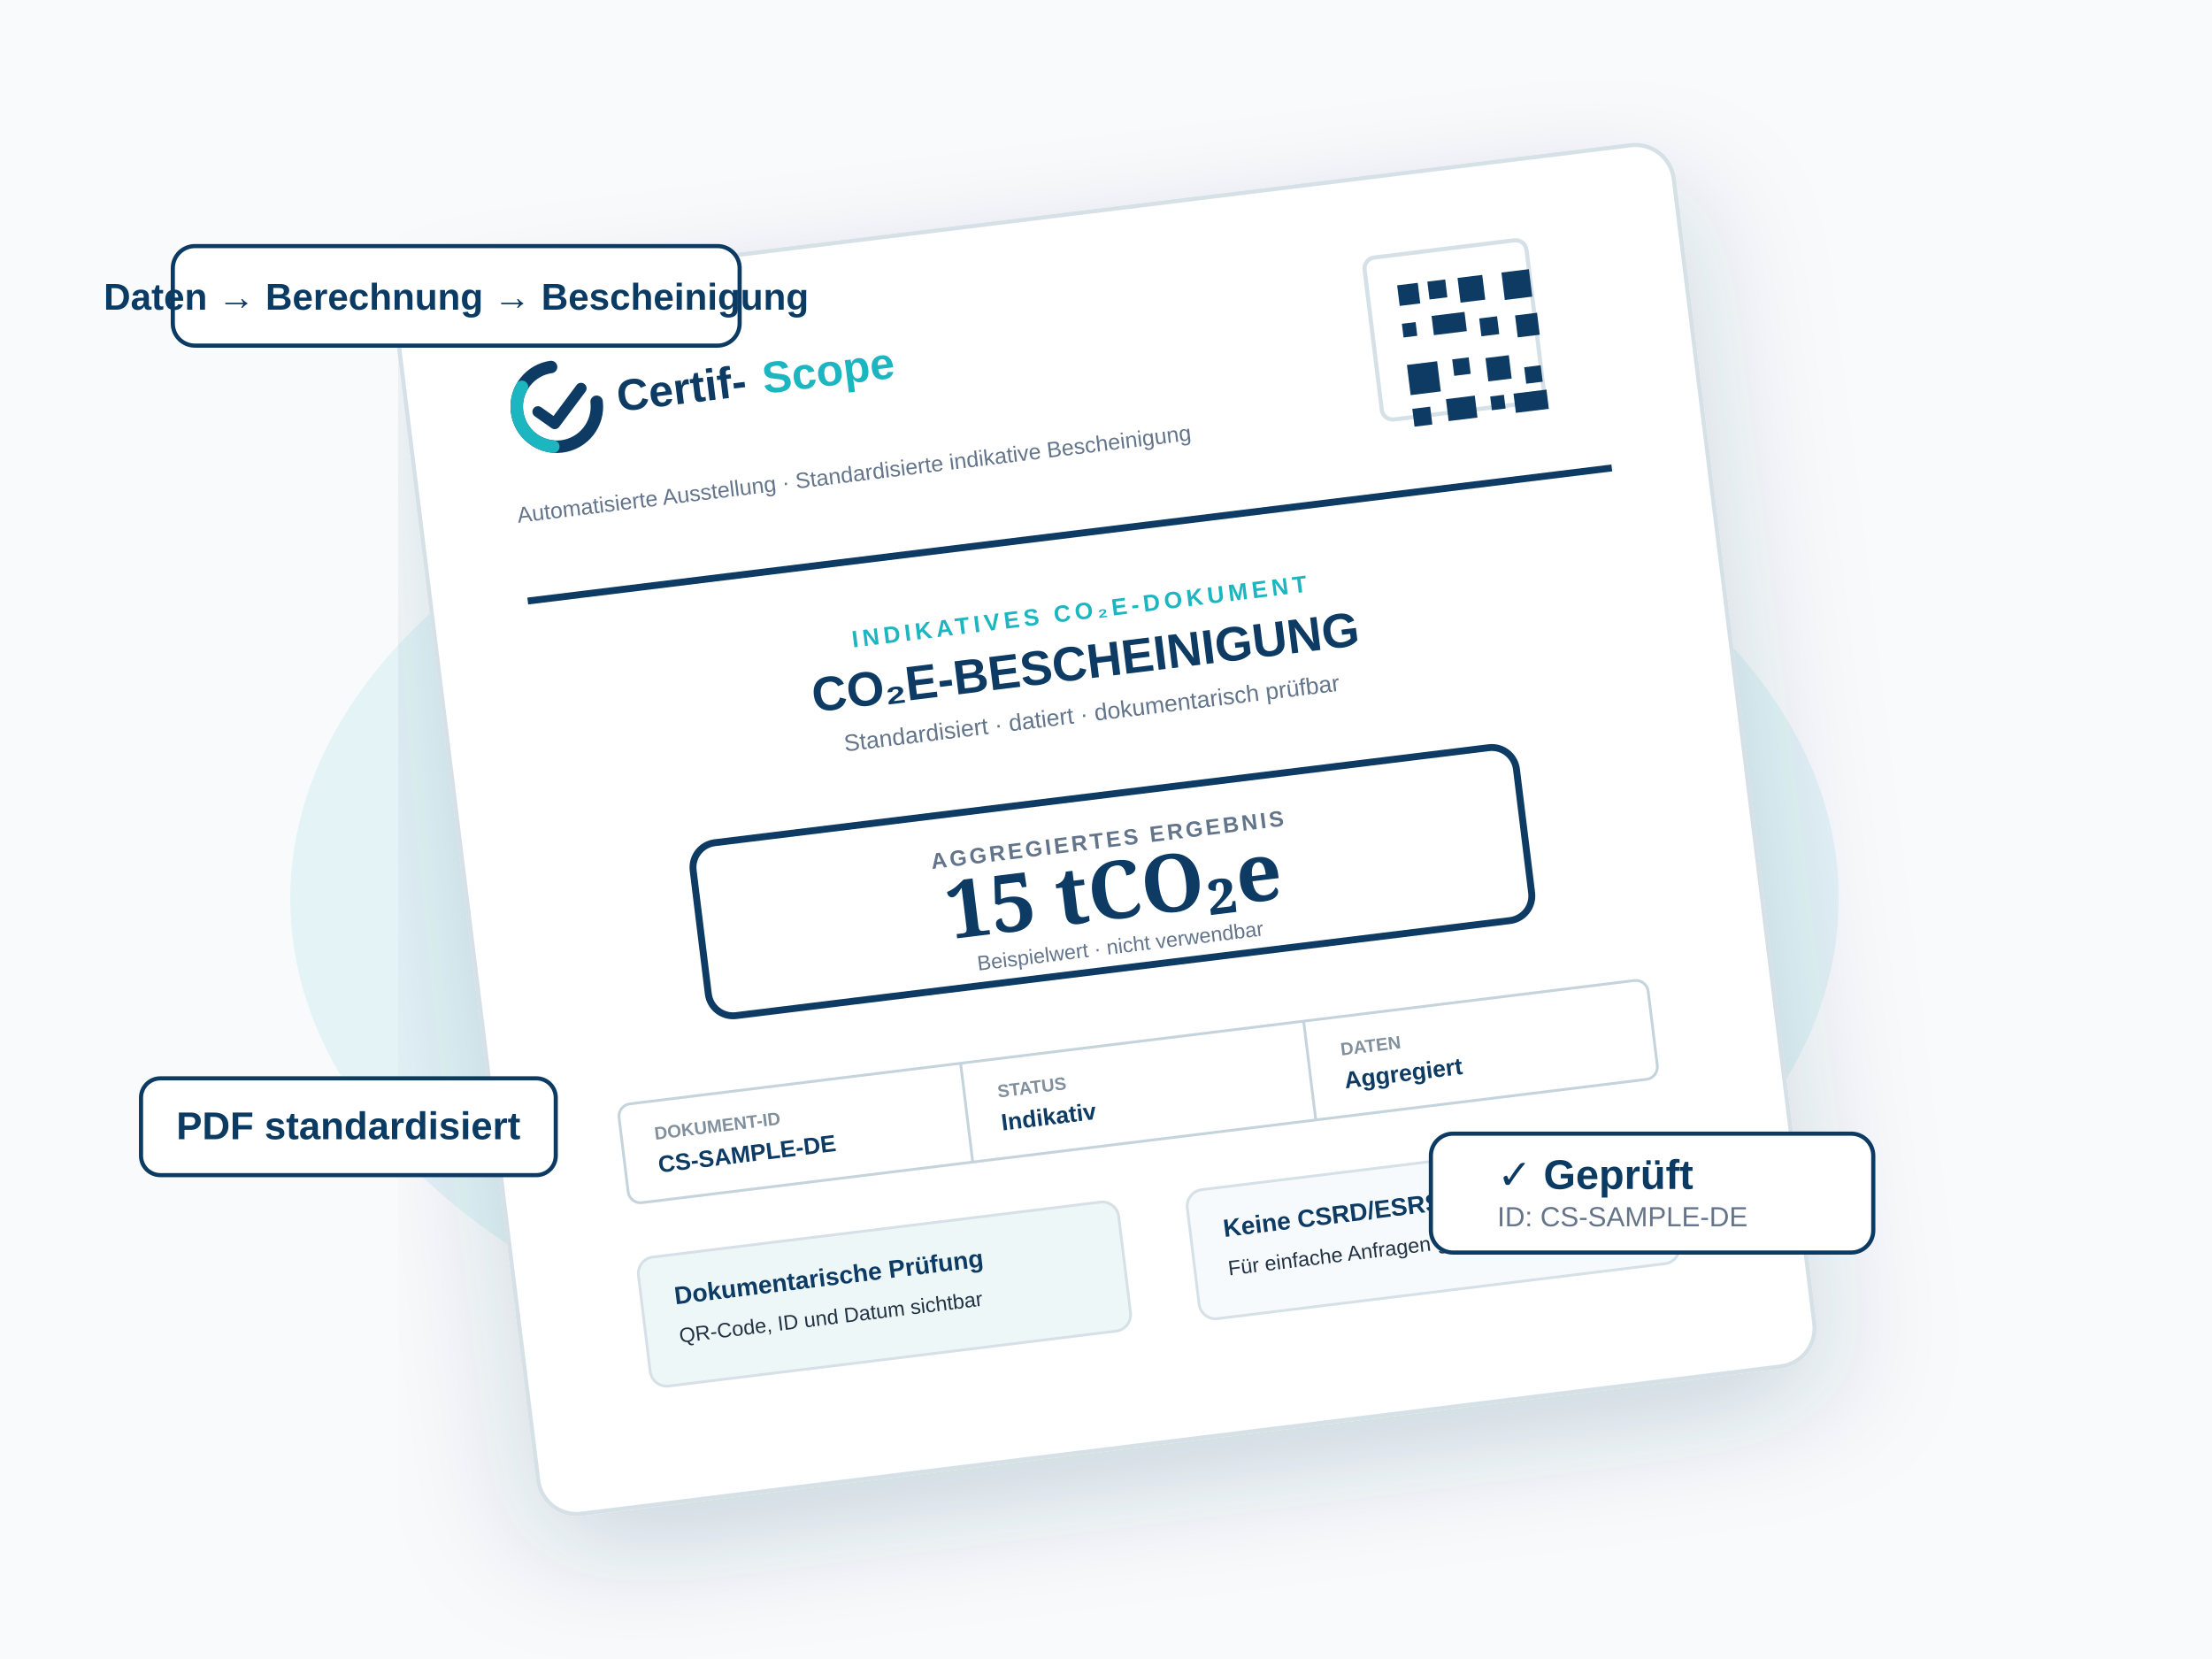
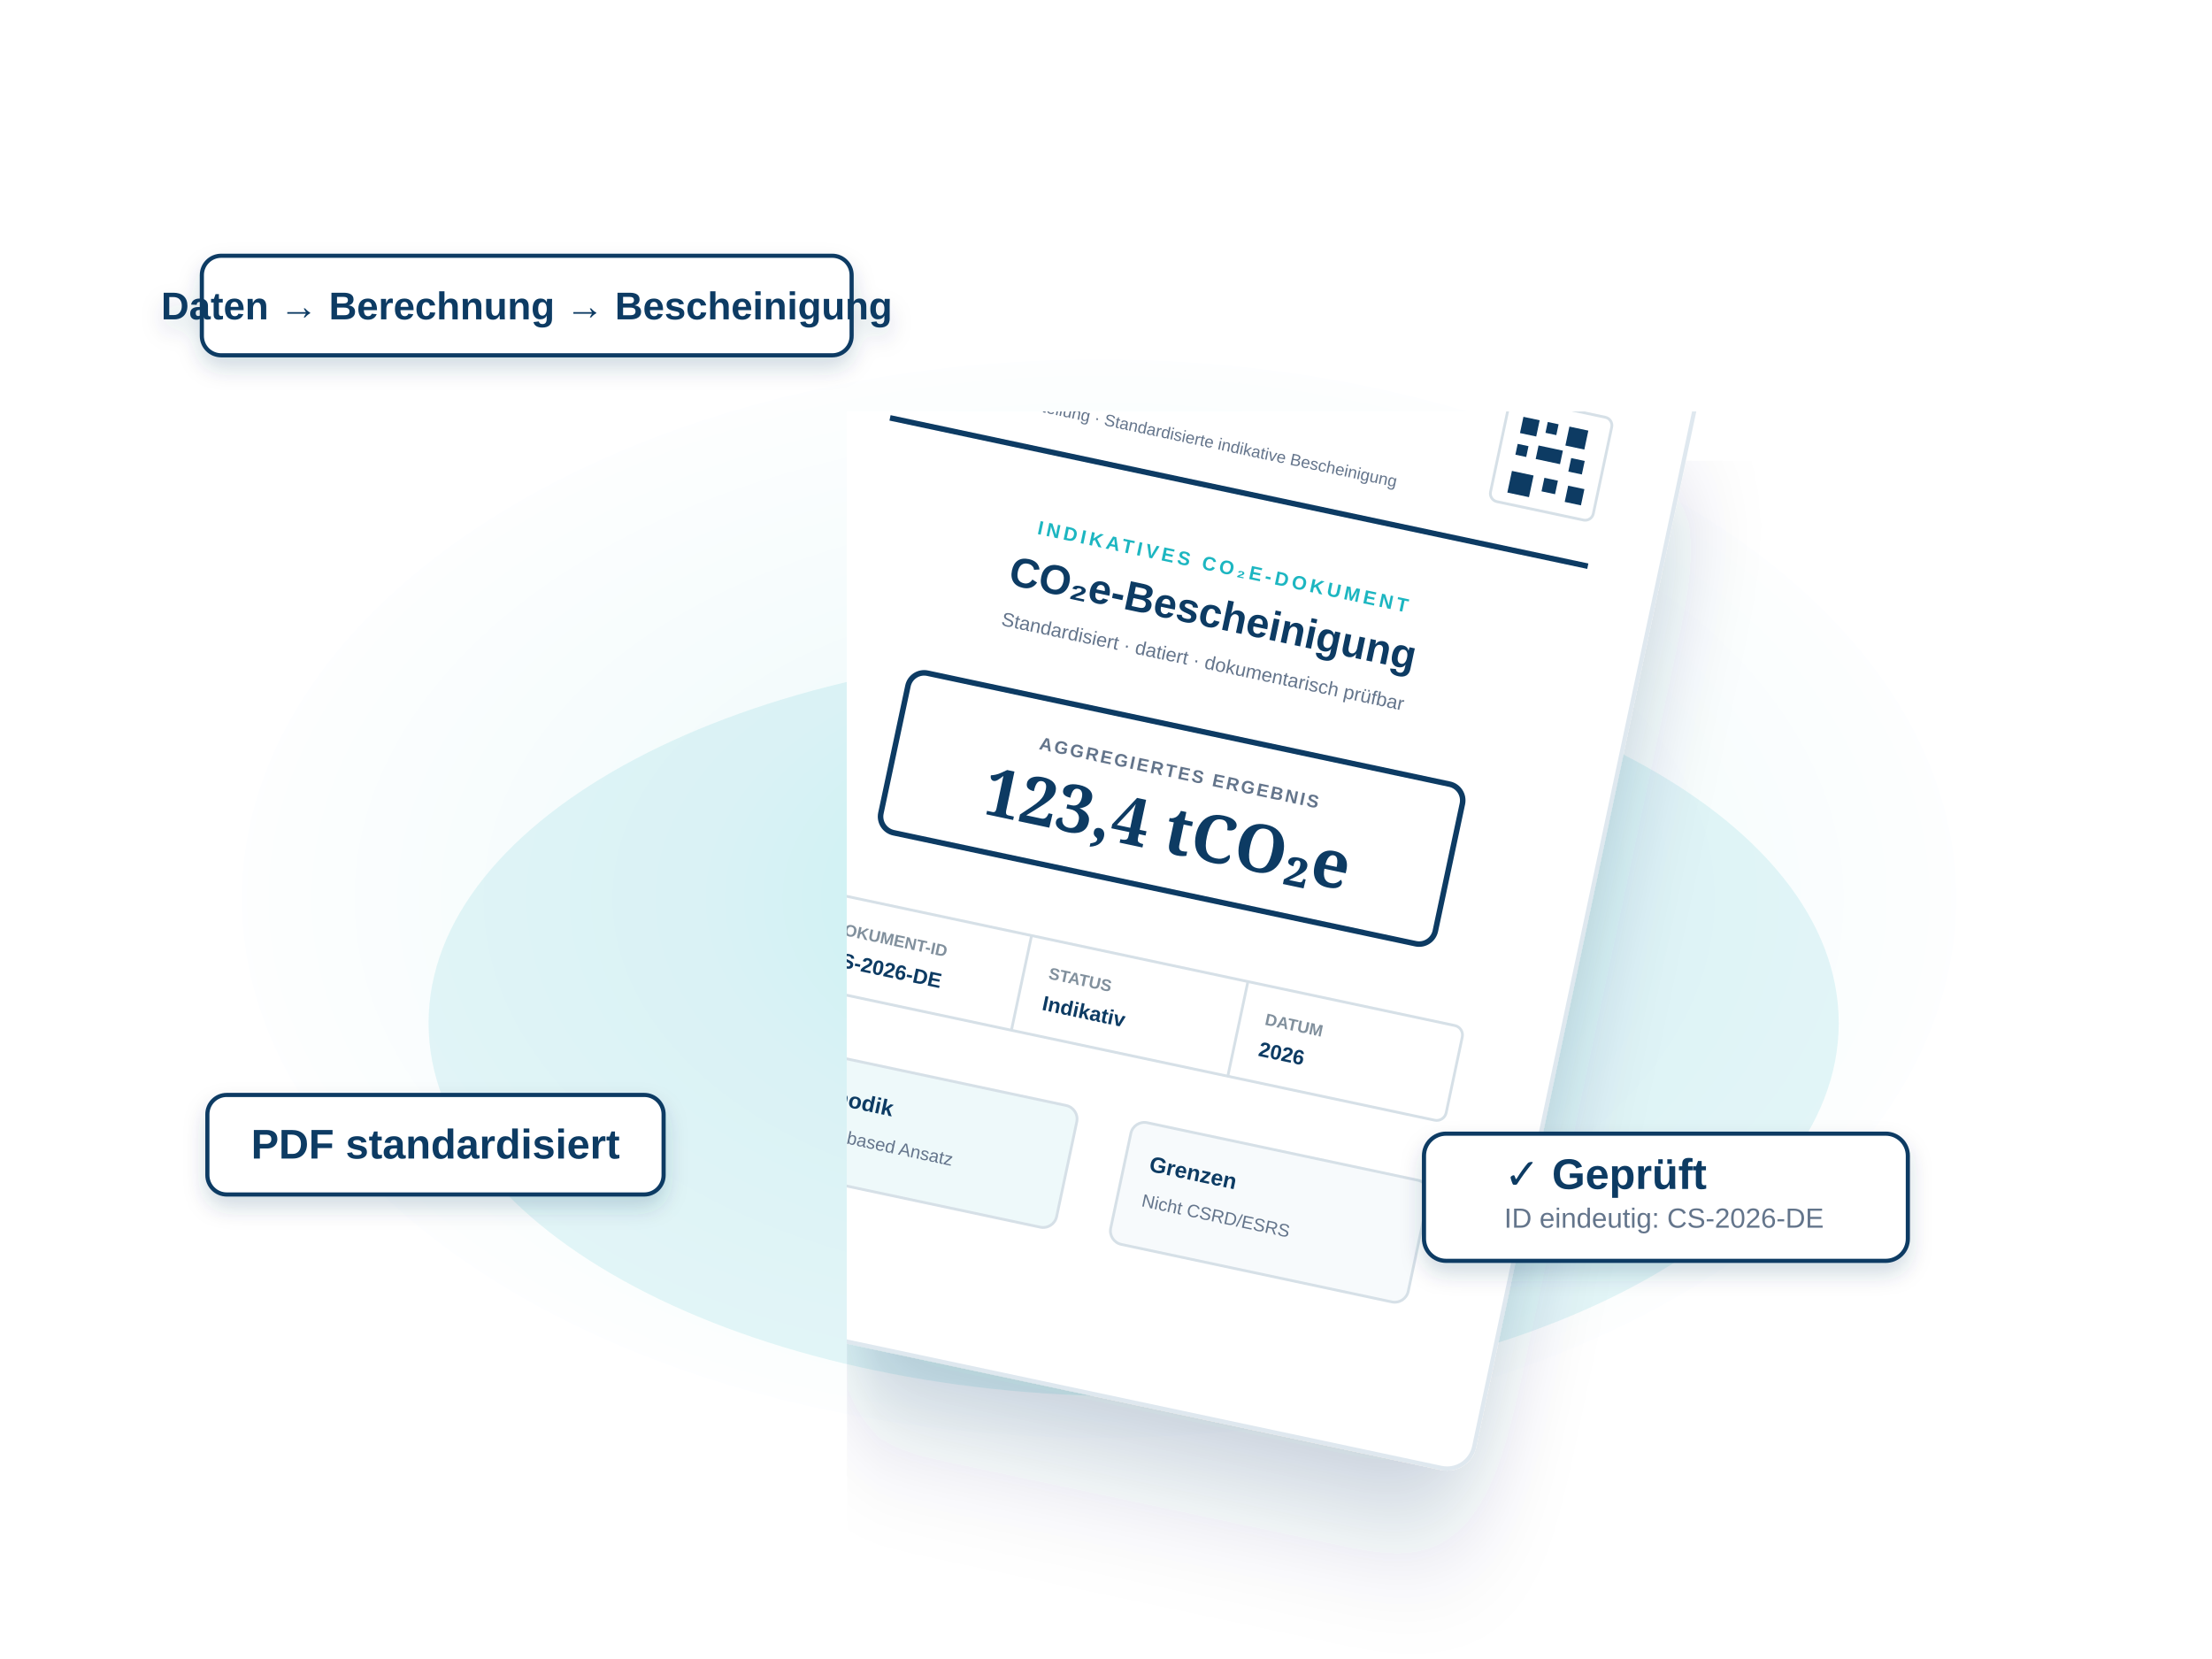
<svg xmlns="http://www.w3.org/2000/svg" width="1600" height="1200" viewBox="0 0 1600 1200" fill="none">
  <defs>
-     <filter id="shadow" x="0" y="0" width="1600" height="1200" filterUnits="userSpaceOnUse">
-       <feDropShadow dx="0" dy="30" stdDeviation="45" flood-color="#0B3A63" flood-opacity="0.18" />
+     <radialGradient id="bgGlow" cx="50%" cy="50%" r="55%">
+       <stop offset="0%" stop-color="#DDF8FA" />
+       <stop offset="45%" stop-color="#F3FBFC" />
+       <stop offset="100%" stop-color="#FFFFFF" />
+     </radialGradient>
+     <filter id="paperShadow" x="220" y="120" width="1060" height="980" filterUnits="userSpaceOnUse">
+       <feDropShadow dx="0" dy="36" stdDeviation="42" flood-color="#0B3A63" flood-opacity="0.24" />
+     </filter>
+     <filter id="labelShadow" x="0" y="0" width="1600" height="1200" filterUnits="userSpaceOnUse">
+       <feDropShadow dx="0" dy="8" stdDeviation="8" flood-color="#0B3A63" flood-opacity="0.18" />
    </filter>
  </defs>
-   <rect width="1600" height="1200" fill="#F8FAFC" />
-   <ellipse cx="770" cy="650" rx="560" ry="360" fill="#1FB6C1" opacity="0.10" />
-   <g transform="translate(335 155) rotate(-7 465 445)" filter="url(#shadow)">
-     <rect x="0" y="0" width="930" height="890" rx="28" fill="white" stroke="#D6E0E7" stroke-width="3" />
-     <g transform="translate(70 55)">
-       <circle cx="38" cy="38" r="29" fill="none" stroke="#0B3A63" stroke-width="9" stroke-linecap="round" stroke-dasharray="136 50" />
-       <circle cx="38" cy="38" r="29" fill="none" stroke="#1FB6C1" stroke-width="9" stroke-linecap="round" stroke-dasharray="58 128" transform="rotate(102 38 38)" />
-       <path d="M24 40L35 50L57 27" stroke="#0B3A63" stroke-width="8" stroke-linecap="round" stroke-linejoin="round" />
-       <text x="82" y="47" font-family="Arial, Helvetica, sans-serif" font-size="32" font-weight="800" fill="#0B3A63">Certif-</text>
-       <text x="188" y="47" font-family="Arial, Helvetica, sans-serif" font-size="32" font-weight="800" fill="#1FB6C1">Scope</text>
-       <text x="0" y="118" font-family="Arial, Helvetica, sans-serif" font-size="16" fill="#64748B">Automatisierte Ausstellung · Standardisierte indikative Bescheinigung</text>
+   <rect width="1600" height="1200" fill="#FFFFFF" />
+   <ellipse cx="795" cy="650" rx="620" ry="390" fill="url(#bgGlow)" />
+   <ellipse cx="820" cy="740" rx="510" ry="270" fill="#1FB6C1" opacity="0.12" />
+   <g filter="url(#paperShadow)" transform="translate(530 190) rotate(12 310 430)">
+     <rect x="0" y="0" width="620" height="820" rx="20" fill="white" stroke="#DFE8EF" stroke-width="3" />
+     <g transform="translate(52 48)">
+       <circle cx="28" cy="28" r="21" fill="none" stroke="#0B3A63" stroke-width="6" stroke-linecap="round" stroke-dasharray="98 38" />
+       <circle cx="28" cy="28" r="21" fill="none" stroke="#1FB6C1" stroke-width="6" stroke-linecap="round" stroke-dasharray="42 94" transform="rotate(102 28 28)" />
+       <path d="M18 30L26 37L42 20" stroke="#0B3A63" stroke-width="5" stroke-linecap="round" stroke-linejoin="round" />
+       <text x="64" y="36" font-family="Arial, Helvetica, sans-serif" font-size="24" font-weight="800" fill="#0B3A63">Certif-</text>
+       <text x="142" y="36" font-family="Arial, Helvetica, sans-serif" font-size="24" font-weight="800" fill="#1FB6C1">Scope</text>
+       <text x="0" y="85" font-family="Arial, Helvetica, sans-serif" font-size="12" fill="#64748B">Automatisierte Ausstellung · Standardisierte indikative Bescheinigung</text>
    </g>
-     <rect x="700" y="58" width="118" height="118" rx="8" fill="white" stroke="#D6E0E7" stroke-width="3" />
-     <g fill="#0B3A63" transform="translate(722 80)">
-       <rect x="0" y="0" width="15" height="15" />
-       <rect x="22" y="0" width="13" height="13" />
-       <rect x="44" y="0" width="18" height="18" />
-       <rect x="76" y="0" width="20" height="20" />
-       <rect x="0" y="28" width="10" height="10" />
-       <rect x="22" y="25" width="24" height="14" />
-       <rect x="56" y="31" width="13" height="13" />
-       <rect x="82" y="32" width="16" height="16" />
-       <rect x="0" y="58" width="22" height="22" />
-       <rect x="33" y="58" width="12" height="12" />
-       <rect x="57" y="60" width="17" height="17" />
-       <rect x="84" y="70" width="12" height="12" />
-       <rect x="0" y="90" width="13" height="13" />
-       <rect x="25" y="86" width="21" height="16" />
-       <rect x="57" y="88" width="10" height="10" />
-       <rect x="74" y="88" width="24" height="14" />
+     <g transform="translate(488 52)">
+       <rect width="76" height="76" rx="6" fill="white" stroke="#D6E0E7" stroke-width="2" />
+       <g fill="#0B3A63" transform="translate(12 12)">
+         <rect x="0" y="0" width="12" height="12" />
+         <rect x="18" y="0" width="8" height="8" />
+         <rect x="34" y="0" width="14" height="14" />
+         <rect x="0" y="20" width="8" height="8" />
+         <rect x="15" y="18" width="18" height="10" />
+         <rect x="40" y="22" width="10" height="10" />
+         <rect x="0" y="40" width="16" height="16" />
+         <rect x="24" y="40" width="10" height="10" />
+         <rect x="42" y="42" width="12" height="12" />
+       </g>
    </g>
-     <line x1="70" y1="230" x2="860" y2="230" stroke="#0B3A63" stroke-width="5" />
-     <text x="465" y="292" text-anchor="middle" font-family="Arial, Helvetica, sans-serif" font-size="17" font-weight="800" letter-spacing="3" fill="#1FB6C1">INDIKATIVES CO₂E-DOKUMENT</text>
-     <text x="465" y="335" text-anchor="middle" font-family="Arial, Helvetica, sans-serif" font-size="35" font-weight="800" fill="#0B3A63">CO₂E-BESCHEINIGUNG</text>
-     <text x="465" y="366" text-anchor="middle" font-family="Arial, Helvetica, sans-serif" font-size="17" fill="#64748B">Standardisiert · datiert · dokumentarisch prüfbar</text>
-     <rect x="165" y="420" width="600" height="126" rx="18" fill="white" stroke="#0B3A63" stroke-width="5" />
-     <text x="465" y="458" text-anchor="middle" font-family="Arial, Helvetica, sans-serif" font-size="16" font-weight="800" letter-spacing="2" fill="#64748B">AGGREGIERTES ERGEBNIS</text>
-     <text x="465" y="510" text-anchor="middle" font-family="Georgia, serif" font-size="58" font-weight="800" fill="#0B3A63">15 tCO₂e</text>
-     <text x="465" y="535" text-anchor="middle" font-family="Arial, Helvetica, sans-serif" font-size="15" fill="#64748B">Beispielwert · nicht verwendbar</text>
-     <g transform="translate(90 600)">
-       <rect width="750" height="72" rx="9" fill="white" stroke="#C5D3DC" stroke-width="2" />
-       <line x1="250" y1="0" x2="250" y2="72" stroke="#C5D3DC" stroke-width="2" />
-       <line x1="500" y1="0" x2="500" y2="72" stroke="#C5D3DC" stroke-width="2" />
-       <text x="24" y="28" font-family="Arial, Helvetica, sans-serif" font-size="13" font-weight="800" fill="#81909D">DOKUMENT-ID</text>
-       <text x="24" y="52" font-family="Arial, Helvetica, sans-serif" font-size="17" font-weight="800" fill="#0B3A63">CS-SAMPLE-DE</text>
-       <text x="274" y="28" font-family="Arial, Helvetica, sans-serif" font-size="13" font-weight="800" fill="#81909D">STATUS</text>
-       <text x="274" y="52" font-family="Arial, Helvetica, sans-serif" font-size="17" font-weight="800" fill="#0B3A63">Indikativ</text>
-       <text x="524" y="28" font-family="Arial, Helvetica, sans-serif" font-size="13" font-weight="800" fill="#81909D">DATEN</text>
-       <text x="524" y="52" font-family="Arial, Helvetica, sans-serif" font-size="17" font-weight="800" fill="#0B3A63">Aggregiert</text>
+     <line x1="52" y1="160" x2="568" y2="160" stroke="#0B3A63" stroke-width="4" />
+     <text x="310" y="220" text-anchor="middle" font-family="Arial, Helvetica, sans-serif" font-size="14" font-weight="800" letter-spacing="2.5" fill="#1FB6C1">INDIKATIVES CO₂E-DOKUMENT</text>
+     <text x="310" y="260" text-anchor="middle" font-family="Arial, Helvetica, sans-serif" font-size="30" font-weight="800" fill="#0B3A63">CO₂e-Bescheinigung</text>
+     <text x="310" y="290" text-anchor="middle" font-family="Arial, Helvetica, sans-serif" font-size="14" fill="#64748B">Standardisiert · datiert · dokumentarisch prüfbar</text>
+     <rect x="105" y="335" width="410" height="118" rx="12" fill="white" stroke="#0B3A63" stroke-width="4" />
+     <text x="310" y="372" text-anchor="middle" font-family="Arial, Helvetica, sans-serif" font-size="13" font-weight="800" letter-spacing="1.5" fill="#64748B">AGGREGIERTES ERGEBNIS</text>
+     <text x="310" y="426" text-anchor="middle" font-family="Georgia, serif" font-size="48" font-weight="800" fill="#0B3A63">123,4 tCO₂e</text>
+     <g transform="translate(70 505)">
+       <rect width="480" height="70" rx="7" fill="white" stroke="#D6E0E7" stroke-width="2" />
+       <line x1="160" y1="0" x2="160" y2="70" stroke="#D6E0E7" stroke-width="2" />
+       <line x1="320" y1="0" x2="320" y2="70" stroke="#D6E0E7" stroke-width="2" />
+       <text x="18" y="28" font-family="Arial, Helvetica, sans-serif" font-size="12" font-weight="800" fill="#81909D">DOKUMENT-ID</text>
+       <text x="18" y="51" font-family="Arial, Helvetica, sans-serif" font-size="15" font-weight="800" fill="#0B3A63">CS-2026-DE</text>
+       <text x="178" y="28" font-family="Arial, Helvetica, sans-serif" font-size="12" font-weight="800" fill="#81909D">STATUS</text>
+       <text x="178" y="51" font-family="Arial, Helvetica, sans-serif" font-size="15" font-weight="800" fill="#0B3A63">Indikativ</text>
+       <text x="338" y="28" font-family="Arial, Helvetica, sans-serif" font-size="12" font-weight="800" fill="#81909D">DATUM</text>
+       <text x="338" y="51" font-family="Arial, Helvetica, sans-serif" font-size="15" font-weight="800" fill="#0B3A63">2026</text>
    </g>
-     <g transform="translate(90 712)">
-       <rect width="350" height="94" rx="12" fill="#EEF7F8" stroke="#D6E0E7" stroke-width="2" />
-       <text x="24" y="36" font-family="Arial, Helvetica, sans-serif" font-size="18" font-weight="800" fill="#0B3A63">Dokumentarische Prüfung</text>
-       <text x="24" y="64" font-family="Arial, Helvetica, sans-serif" font-size="15" fill="#223243">QR-Code, ID und Datum sichtbar</text>
-       <rect x="400" width="350" height="94" rx="12" fill="#F7FAFC" stroke="#D6E0E7" stroke-width="2" />
-       <text x="424" y="36" font-family="Arial, Helvetica, sans-serif" font-size="18" font-weight="800" fill="#0B3A63">Keine CSRD/ESRS</text>
-       <text x="424" y="64" font-family="Arial, Helvetica, sans-serif" font-size="15" fill="#223243">Für einfache Anfragen gedacht</text>
+     <g transform="translate(70 620)">
+       <rect width="220" height="90" rx="10" fill="#EEF9FA" stroke="#D6E0E7" stroke-width="2" />
+       <text x="18" y="34" font-family="Arial, Helvetica, sans-serif" font-size="16" font-weight="800" fill="#0B3A63">Methodik</text>
+       <text x="18" y="60" font-family="Arial, Helvetica, sans-serif" font-size="13" fill="#64748B">Spend-based Ansatz</text>
+       <rect x="260" width="220" height="90" rx="10" fill="#F7FAFC" stroke="#D6E0E7" stroke-width="2" />
+       <text x="278" y="34" font-family="Arial, Helvetica, sans-serif" font-size="16" font-weight="800" fill="#0B3A63">Grenzen</text>
+       <text x="278" y="60" font-family="Arial, Helvetica, sans-serif" font-size="13" fill="#64748B">Nicht CSRD/ESRS</text>
    </g>
  </g>
-   <g transform="translate(125 178)">
-     <rect width="410" height="72" rx="16" fill="white" stroke="#0B3A63" stroke-width="3" />
-     <text x="205" y="46" text-anchor="middle" font-family="Arial, Helvetica, sans-serif" font-size="27" font-weight="800" fill="#0B3A63">Daten → Berechnung → Bescheinigung</text>
+   <g filter="url(#labelShadow)">
+     <rect x="146" y="185" width="470" height="72" rx="14" fill="white" stroke="#0B3A63" stroke-width="3" />
+     <text x="381" y="231" text-anchor="middle" font-family="Arial, Helvetica, sans-serif" font-size="28" font-weight="800" fill="#0B3A63">Daten → Berechnung → Bescheinigung</text>
  </g>
-   <g transform="translate(102 780)">
-     <rect width="300" height="70" rx="14" fill="white" stroke="#0B3A63" stroke-width="3" />
-     <text x="150" y="44" text-anchor="middle" font-family="Arial, Helvetica, sans-serif" font-size="28" font-weight="800" fill="#0B3A63">PDF standardisiert</text>
+   <g filter="url(#labelShadow)">
+     <rect x="150" y="792" width="330" height="72" rx="14" fill="white" stroke="#0B3A63" stroke-width="3" />
+     <text x="315" y="838" text-anchor="middle" font-family="Arial, Helvetica, sans-serif" font-size="30" font-weight="800" fill="#0B3A63">PDF standardisiert</text>
  </g>
-   <g transform="translate(1035 820)">
-     <rect width="320" height="86" rx="16" fill="white" stroke="#0B3A63" stroke-width="3" />
-     <text x="48" y="40" font-family="Arial, Helvetica, sans-serif" font-size="30" font-weight="800" fill="#0B3A63">✓ Geprüft</text>
-     <text x="48" y="67" font-family="Arial, Helvetica, sans-serif" font-size="20" fill="#64748B">ID: CS-SAMPLE-DE</text>
+   <g filter="url(#labelShadow)">
+     <rect x="1030" y="820" width="350" height="92" rx="16" fill="white" stroke="#0B3A63" stroke-width="3" />
+     <text x="1088" y="860" font-family="Arial, Helvetica, sans-serif" font-size="31" font-weight="800" fill="#0B3A63">✓ Geprüft</text>
+     <text x="1088" y="888" font-family="Arial, Helvetica, sans-serif" font-size="20" fill="#64748B">ID eindeutig: CS-2026-DE</text>
  </g>
</svg>
